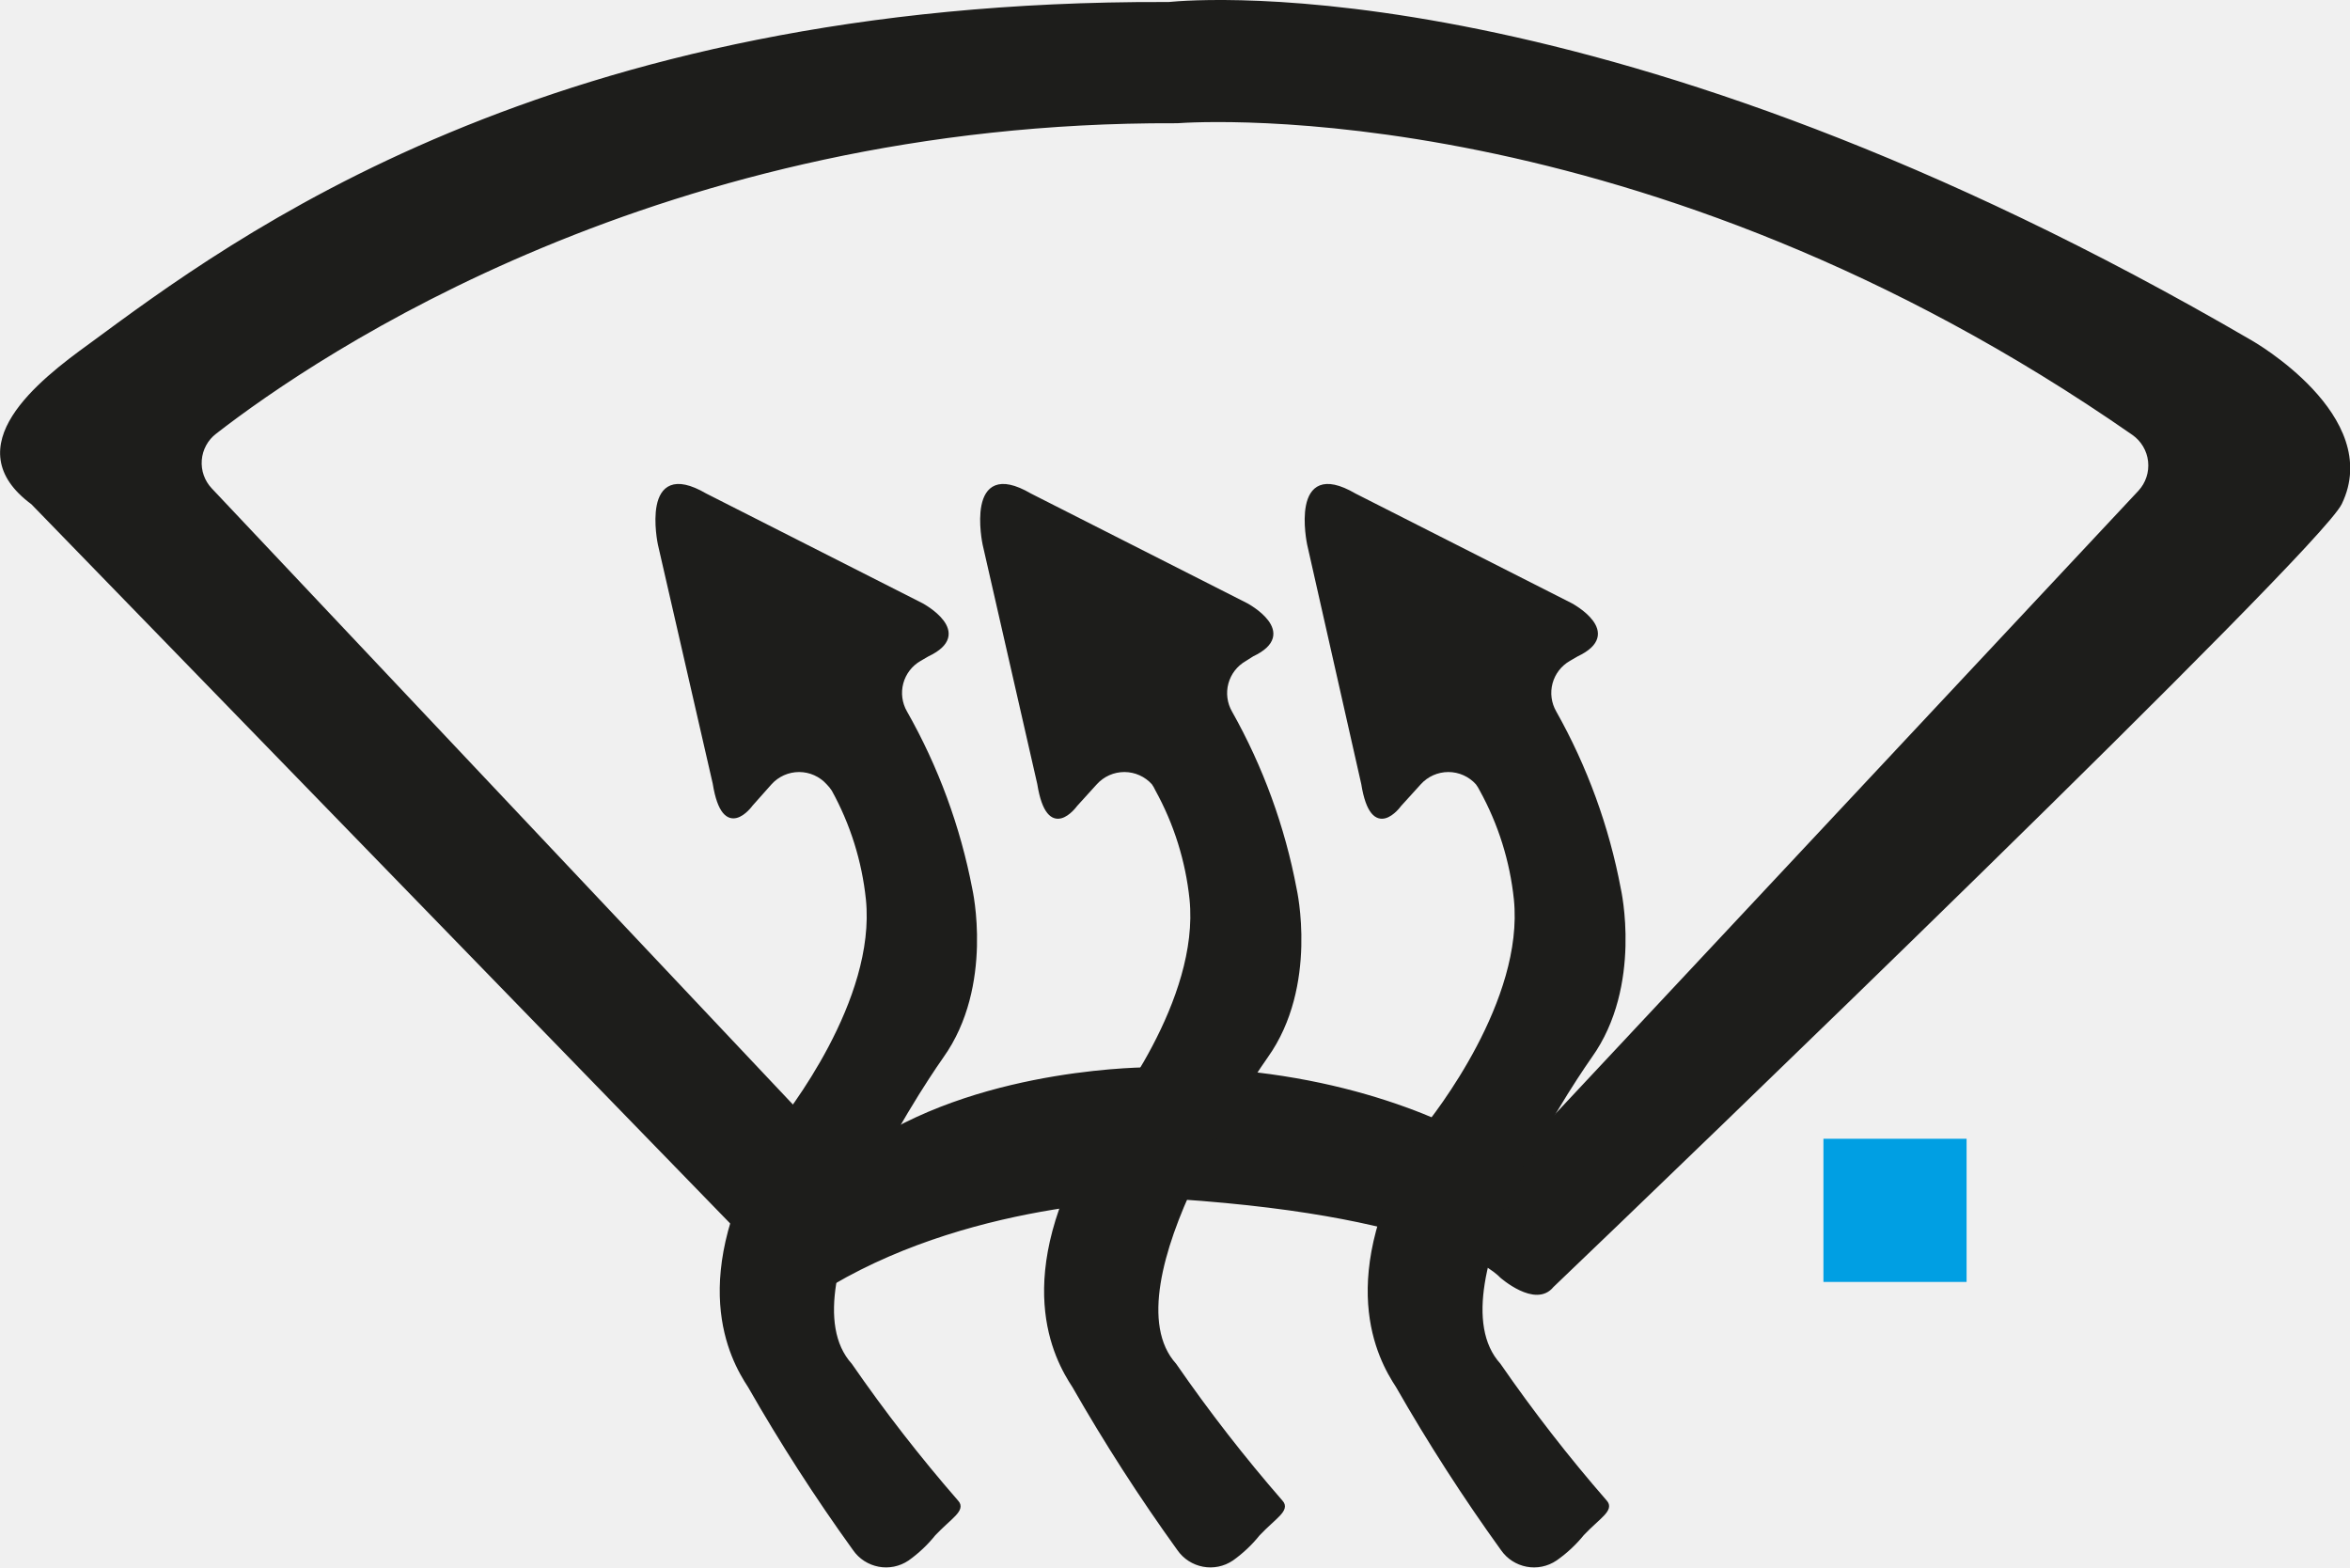
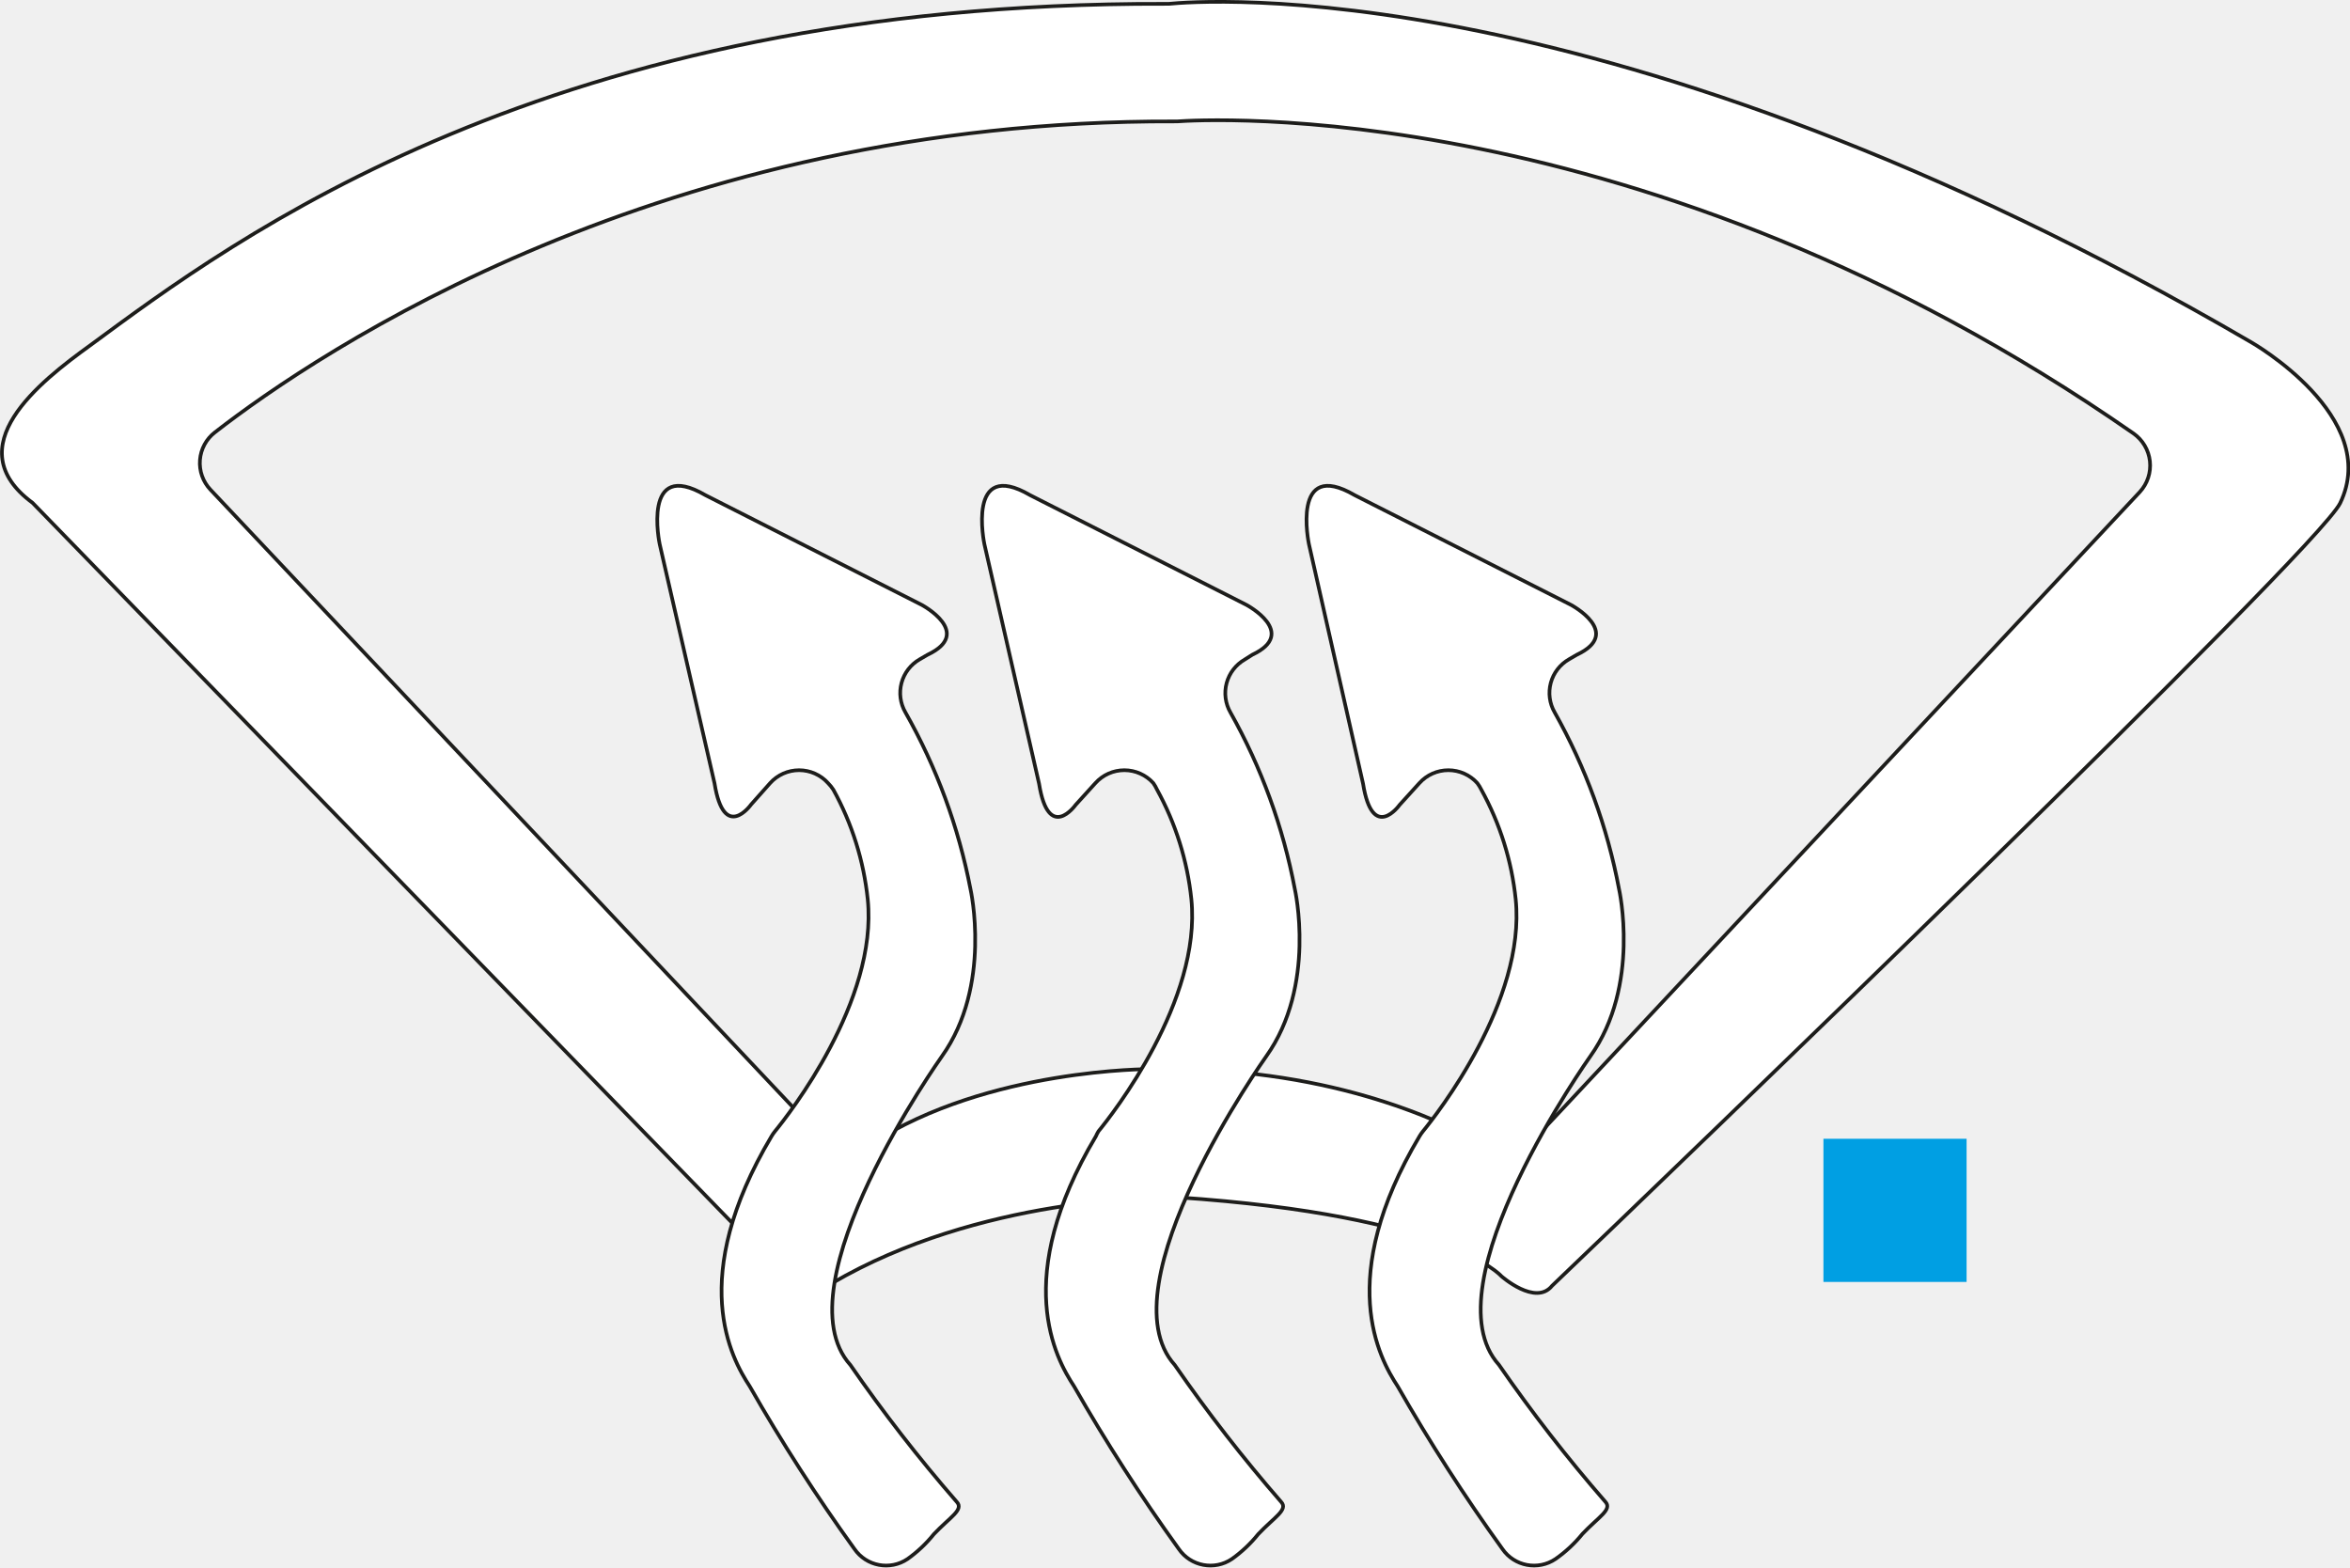
<svg xmlns="http://www.w3.org/2000/svg" id="Calque_1" data-name="Calque 1" viewBox="0 0 128.53 85.73">
  <defs>
-     <style>.cls-1{fill:#1d1d1b;stroke:#1d1d1b;stroke-miterlimit:10;stroke-width:0.2px;}.cls-2{fill:#009fe3;}</style>
+     <style>.cls-1{fill:#FFF;stroke:#1d1d1b;stroke-miterlimit:10;stroke-width:0.2px;}.cls-2{fill:#009fe3;}</style>
  </defs>
  <path class="cls-1" d="M77.84,12.86h-0.2c-33.71-.1-50.94,12.9-58.79,18.68-2.77,2-7.3,5.55-3.15,8.61L56.83,82.48a2.11,2.11,0,0,0,2.58.36c8.07-4.73,17.95-4.72,18.77-4.71h0.11c14.9,1,17.74,4.31,17.74,4.31s1.87,1.66,2.78.53c6.34-6.05,41.85-40.23,43.1-42.8,2.29-4.73-4.86-8.8-4.86-8.8C101.84,10.85,79.46,12.7,77.84,12.86Zm20,62.08a2.12,2.12,0,0,1-2.6.4c-2.63-1.51-8.91-4.4-18.39-4.22,0,0-8.86-.05-15.26,4.07a2.14,2.14,0,0,1-2.72-.31L25.43,39.43a2.12,2.12,0,0,1,.25-3.14c5.68-4.41,24.5-17.1,52.5-17h0.12c1.24-.09,25.46-1.61,52.3,17.06a2.14,2.14,0,0,1,.35,3.21Z" transform="translate(-13.92 -12.65)" />
  <path class="cls-1" d="M59.21,55.48h0a2.13,2.13,0,0,0-3.17,0L55,56.65s-1.48,2.08-2-1.16L50,42.41s-1-4.72,2.5-2.68l11.83,6s2.87,1.53.32,2.73l-0.43.25a2.12,2.12,0,0,0-.78,2.9A31.65,31.65,0,0,1,67,61.28s1.2,5.27-1.57,9.15c0,0-8.92,12.53-5,16.87a84.77,84.77,0,0,0,5.82,7.49c0.4,0.43-.37.83-1.25,1.76a7.22,7.22,0,0,1-1.44,1.36,2.1,2.1,0,0,1-2.91-.55,100.38,100.38,0,0,1-5.73-8.9c-1-1.52-3.43-5.9,1.2-13.67a2.19,2.19,0,0,1,.18-0.26c0.75-.91,5.64-7.14,5.08-12.69a15.8,15.8,0,0,0-1.88-6A2.25,2.25,0,0,0,59.21,55.48Z" transform="translate(-13.92 -12.65)" />
  <path class="cls-1" d="M77,55.48h0a2.13,2.13,0,0,0-3.17,0l-1.08,1.19s-1.48,2.08-2-1.16L67.76,42.41s-1-4.72,2.5-2.68l11.83,6s2.87,1.53.32,2.73L82,48.72a2.12,2.12,0,0,0-.78,2.9,31.65,31.65,0,0,1,3.52,9.66s1.2,5.27-1.57,9.15c0,0-8.92,12.53-5,16.87a84.77,84.77,0,0,0,5.82,7.49c0.4,0.43-.37.83-1.25,1.76a7.22,7.22,0,0,1-1.44,1.36,2.1,2.1,0,0,1-2.91-.55,100.38,100.38,0,0,1-5.73-8.9c-1-1.52-3.43-5.9,1.2-13.67A2.19,2.19,0,0,1,74,74.52c0.75-.91,5.64-7.14,5.08-12.69a15.8,15.8,0,0,0-1.88-6A2.25,2.25,0,0,0,77,55.48Z" transform="translate(-13.92 -12.65)" />
  <path class="cls-1" d="M94.72,55.48h0a2.13,2.13,0,0,0-3.17,0l-1.08,1.19s-1.48,2.08-2-1.16L85.51,42.41s-1-4.72,2.5-2.68l11.83,6s2.87,1.53.32,2.73l-0.43.25a2.12,2.12,0,0,0-.78,2.9,31.65,31.65,0,0,1,3.52,9.66s1.2,5.27-1.57,9.15c0,0-8.92,12.53-5,16.87a84.77,84.77,0,0,0,5.82,7.49c0.4,0.43-.37.83-1.25,1.76A7.22,7.22,0,0,1,99,97.91a2.1,2.1,0,0,1-2.91-.55,100.38,100.38,0,0,1-5.73-8.9c-1-1.52-3.43-5.9,1.2-13.67a2.19,2.19,0,0,1,.18-0.26c0.75-.91,5.64-7.14,5.08-12.69a15.8,15.8,0,0,0-1.88-6A2.25,2.25,0,0,0,94.72,55.48Z" transform="translate(-13.92 -12.65)" />
  <rect class="cls-2" x="99.73" y="62.28" width="7.83" height="7.83" />
</svg>
